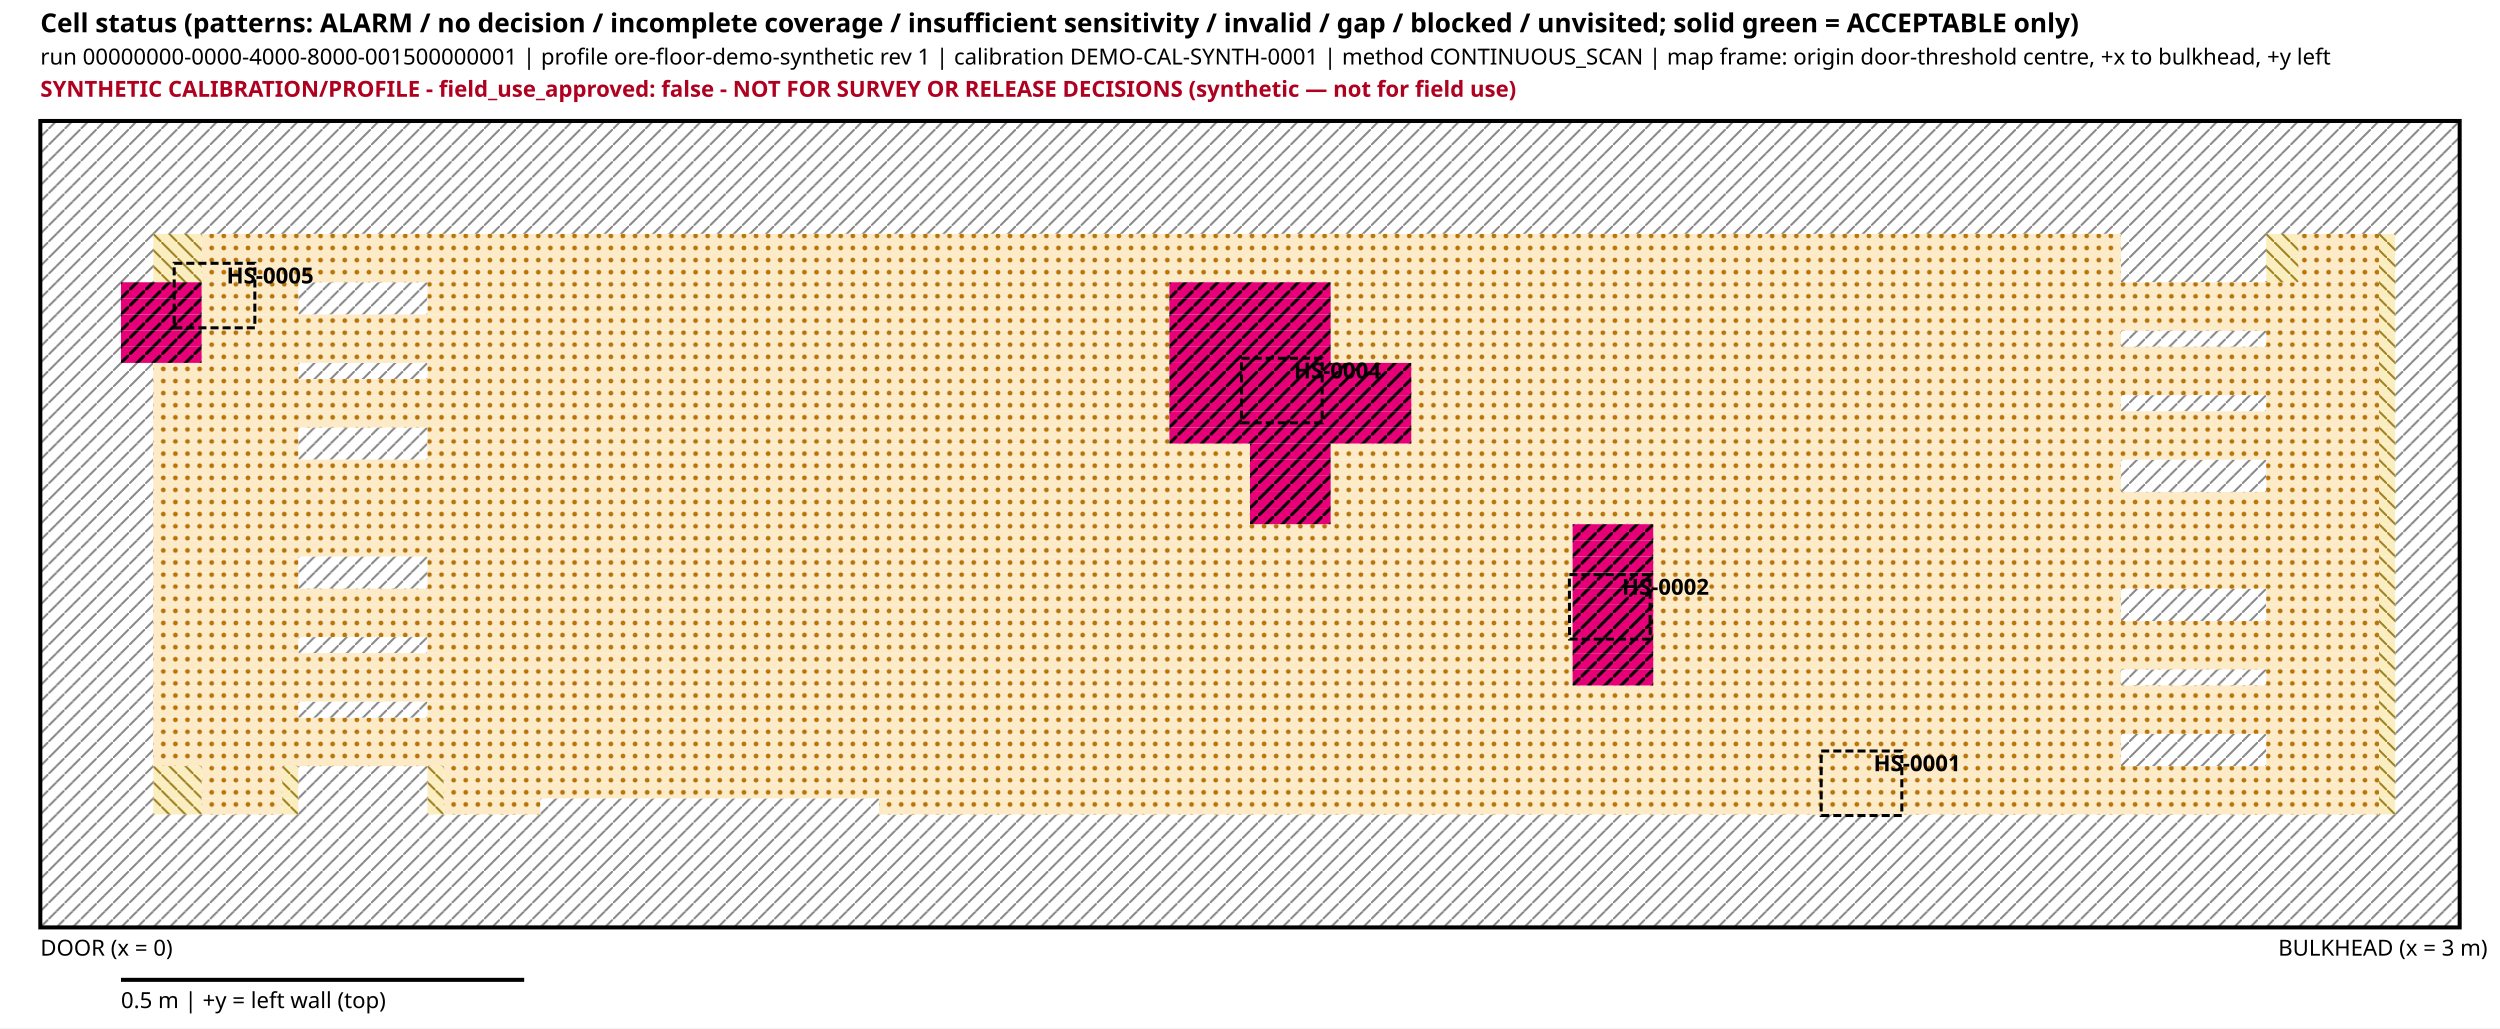
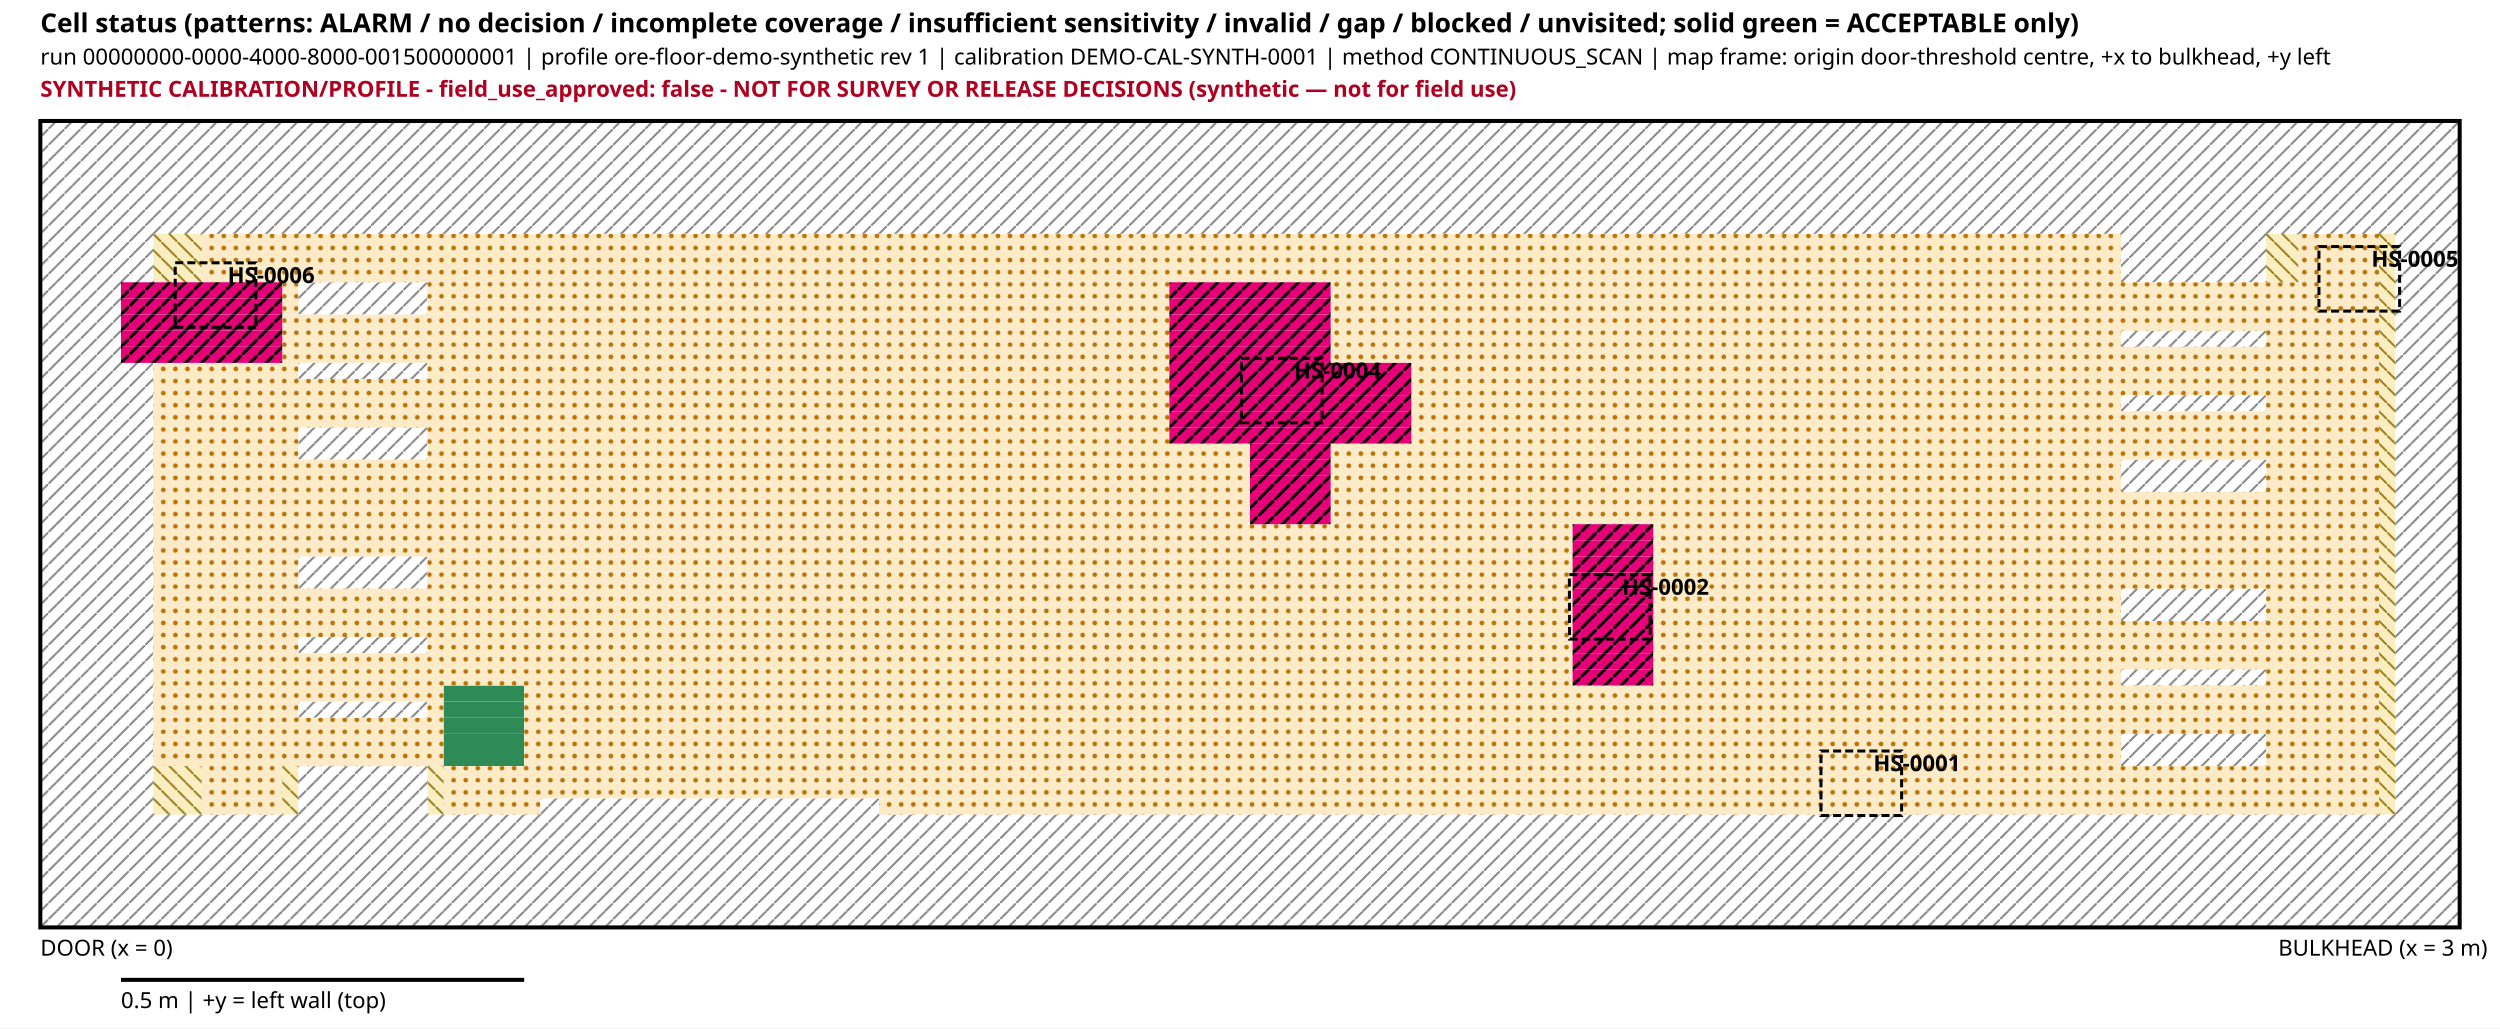
<svg xmlns="http://www.w3.org/2000/svg" width="1240" height="510" viewBox="0 0 1240 510" font-family="sans-serif" font-size="11">
  <defs>
    <pattern id="p-UNVISITED" width="8" height="8" patternUnits="userSpaceOnUse">
      <rect width="8" height="8" fill="#fff" />
      <path d="M0 8L8 0" stroke="#888" stroke-width="1" />
    </pattern>
    <pattern id="p-INVALID_DATA" width="8" height="8" patternUnits="userSpaceOnUse">
      <rect width="8" height="8" fill="#f6d5d5" />
      <path d="M0 0L8 8M0 8L8 0" stroke="#c83c3c" stroke-width="1" />
    </pattern>
    <pattern id="p-INSUFFICIENT_SENSITIVITY" width="6" height="6" patternUnits="userSpaceOnUse">
      <rect width="6" height="6" fill="#fdebc8" />
      <circle cx="3" cy="3" r="1.2" fill="#b9770e" />
    </pattern>
    <pattern id="p-BLOCKED" width="8" height="8" patternUnits="userSpaceOnUse">
      <rect width="8" height="8" fill="#e4dcf0" />
      <path d="M0 4H8" stroke="#785aa0" stroke-width="2" />
    </pattern>
    <pattern id="p-EXCLUDED" width="8" height="8" patternUnits="userSpaceOnUse">
      <rect width="8" height="8" fill="#5a5a5a" />
    </pattern>
    <pattern id="p-ACCEPTABLE" width="8" height="8" patternUnits="userSpaceOnUse">
      <rect width="8" height="8" fill="#2e8b57" />
    </pattern>
    <pattern id="p-NO_DECISION" width="8" height="8" patternUnits="userSpaceOnUse">
      <rect width="8" height="8" fill="#e6e6f2" />
      <path d="M0 4H8M4 0V8" stroke="#6a6aa0" stroke-width="1" />
    </pattern>
    <pattern id="p-INCOMPLETE_COVERAGE" width="8" height="8" patternUnits="userSpaceOnUse">
      <rect width="8" height="8" fill="#faeec0" />
      <path d="M0 0L8 8" stroke="#a08020" stroke-width="1" />
    </pattern>
    <pattern id="p-ALARM" width="8" height="8" patternUnits="userSpaceOnUse">
      <rect width="8" height="8" fill="#e60078" />
      <path d="M0 8L8 0" stroke="#000" stroke-width="1.5" />
    </pattern>
    <pattern id="p-ACQUISITION_GAP" width="8" height="8" patternUnits="userSpaceOnUse">
      <rect width="8" height="8" fill="#ddd" />
      <circle cx="4" cy="4" r="2" fill="#666" />
    </pattern>
  </defs>
  <rect width="1240" height="510" fill="#fff" />
  <text x="20" y="16" font-size="13" font-weight="bold">Cell status (patterns: ALARM / no decision / incomplete coverage / insufficient sensitivity / invalid / gap / blocked / unvisited; solid green = ACCEPTABLE only)</text>
  <text x="20" y="32">run 00000000-0000-4000-8000-001500000001 | profile ore-floor-demo-synthetic rev 1 | calibration DEMO-CAL-SYNTH-0001 | method CONTINUOUS_SCAN | map frame: origin door-threshold centre, +x to bulkhead, +y left</text>
  <text x="20" y="48" fill="#b00020" font-weight="bold">SYNTHETIC CALIBRATION/PROFILE - field_use_approved: false - NOT FOR SURVEY OR RELEASE DECISIONS (synthetic — not for field use)</text>
  <rect x="20.0" y="452.0" width="1200.0" height="8.0" fill="url(#p-UNVISITED)" />
  <rect x="20.0" y="444.0" width="1200.0" height="8.0" fill="url(#p-UNVISITED)" />
  <rect x="20.0" y="436.0" width="1200.0" height="8.0" fill="url(#p-UNVISITED)" />
  <rect x="20.0" y="428.0" width="1200.0" height="8.0" fill="url(#p-UNVISITED)" />
  <rect x="20.0" y="420.0" width="1200.0" height="8.0" fill="url(#p-UNVISITED)" />
  <rect x="20.0" y="412.0" width="1200.0" height="8.0" fill="url(#p-UNVISITED)" />
  <rect x="20.0" y="404.0" width="1200.0" height="8.0" fill="url(#p-UNVISITED)" />
  <rect x="20.0" y="396.0" width="56.0" height="8.0" fill="url(#p-UNVISITED)" />
  <rect x="148.0" y="396.0" width="64.0" height="8.0" fill="url(#p-UNVISITED)" />
  <rect x="268.0" y="396.0" width="168.0" height="8.0" fill="url(#p-UNVISITED)" />
  <rect x="1188.0" y="396.0" width="32.0" height="8.0" fill="url(#p-UNVISITED)" />
  <rect x="20.0" y="388.0" width="56.0" height="8.0" fill="url(#p-UNVISITED)" />
  <rect x="148.0" y="388.0" width="64.0" height="8.0" fill="url(#p-UNVISITED)" />
  <rect x="1188.0" y="388.0" width="32.0" height="8.0" fill="url(#p-UNVISITED)" />
  <rect x="20.0" y="380.0" width="56.0" height="8.0" fill="url(#p-UNVISITED)" />
  <rect x="148.0" y="380.0" width="64.0" height="8.0" fill="url(#p-UNVISITED)" />
  <rect x="1188.0" y="380.0" width="32.0" height="8.0" fill="url(#p-UNVISITED)" />
  <rect x="20.0" y="372.0" width="56.0" height="8.0" fill="url(#p-UNVISITED)" />
  <rect x="1052.0" y="372.0" width="72.0" height="8.0" fill="url(#p-UNVISITED)" />
  <rect x="1188.0" y="372.0" width="32.0" height="8.0" fill="url(#p-UNVISITED)" />
  <rect x="20.0" y="364.0" width="56.0" height="8.0" fill="url(#p-UNVISITED)" />
  <rect x="1052.0" y="364.0" width="72.0" height="8.0" fill="url(#p-UNVISITED)" />
  <rect x="1188.0" y="364.0" width="32.0" height="8.0" fill="url(#p-UNVISITED)" />
  <rect x="20.0" y="356.0" width="56.0" height="8.0" fill="url(#p-UNVISITED)" />
  <rect x="1188.0" y="356.0" width="32.0" height="8.0" fill="url(#p-UNVISITED)" />
  <rect x="20.0" y="348.0" width="56.0" height="8.0" fill="url(#p-UNVISITED)" />
  <rect x="148.0" y="348.0" width="64.0" height="8.0" fill="url(#p-UNVISITED)" />
  <rect x="1188.0" y="348.0" width="32.0" height="8.0" fill="url(#p-UNVISITED)" />
  <rect x="20.0" y="340.0" width="56.0" height="8.0" fill="url(#p-UNVISITED)" />
  <rect x="1188.0" y="340.0" width="32.0" height="8.0" fill="url(#p-UNVISITED)" />
  <rect x="20.0" y="332.0" width="56.0" height="8.0" fill="url(#p-UNVISITED)" />
  <rect x="1052.0" y="332.0" width="72.0" height="8.0" fill="url(#p-UNVISITED)" />
  <rect x="1188.0" y="332.0" width="32.0" height="8.0" fill="url(#p-UNVISITED)" />
  <rect x="20.0" y="324.0" width="56.0" height="8.0" fill="url(#p-UNVISITED)" />
  <rect x="1188.0" y="324.0" width="32.0" height="8.0" fill="url(#p-UNVISITED)" />
  <rect x="20.0" y="316.0" width="56.0" height="8.0" fill="url(#p-UNVISITED)" />
  <rect x="148.0" y="316.0" width="64.0" height="8.0" fill="url(#p-UNVISITED)" />
  <rect x="1188.0" y="316.0" width="32.0" height="8.0" fill="url(#p-UNVISITED)" />
  <rect x="20.0" y="308.0" width="56.0" height="8.0" fill="url(#p-UNVISITED)" />
  <rect x="1188.0" y="308.0" width="32.0" height="8.0" fill="url(#p-UNVISITED)" />
  <rect x="20.0" y="300.0" width="56.0" height="8.0" fill="url(#p-UNVISITED)" />
  <rect x="1052.0" y="300.0" width="72.0" height="8.0" fill="url(#p-UNVISITED)" />
  <rect x="1188.0" y="300.0" width="32.0" height="8.0" fill="url(#p-UNVISITED)" />
  <rect x="20.0" y="292.0" width="56.0" height="8.0" fill="url(#p-UNVISITED)" />
  <rect x="1052.0" y="292.0" width="72.0" height="8.0" fill="url(#p-UNVISITED)" />
  <rect x="1188.0" y="292.0" width="32.0" height="8.0" fill="url(#p-UNVISITED)" />
  <rect x="20.0" y="284.0" width="56.0" height="8.0" fill="url(#p-UNVISITED)" />
  <rect x="148.0" y="284.0" width="64.0" height="8.0" fill="url(#p-UNVISITED)" />
  <rect x="1188.0" y="284.0" width="32.0" height="8.0" fill="url(#p-UNVISITED)" />
  <rect x="20.0" y="276.0" width="56.0" height="8.0" fill="url(#p-UNVISITED)" />
  <rect x="148.0" y="276.0" width="64.0" height="8.0" fill="url(#p-UNVISITED)" />
  <rect x="1188.0" y="276.0" width="32.0" height="8.0" fill="url(#p-UNVISITED)" />
  <rect x="20.0" y="268.0" width="56.0" height="8.0" fill="url(#p-UNVISITED)" />
  <rect x="1188.0" y="268.0" width="32.0" height="8.0" fill="url(#p-UNVISITED)" />
  <rect x="20.0" y="260.0" width="56.0" height="8.0" fill="url(#p-UNVISITED)" />
  <rect x="1188.0" y="260.0" width="32.0" height="8.0" fill="url(#p-UNVISITED)" />
  <rect x="20.0" y="252.0" width="56.0" height="8.0" fill="url(#p-UNVISITED)" />
  <rect x="1188.0" y="252.0" width="32.0" height="8.0" fill="url(#p-UNVISITED)" />
  <rect x="20.0" y="244.0" width="56.0" height="8.0" fill="url(#p-UNVISITED)" />
  <rect x="1188.0" y="244.0" width="32.0" height="8.0" fill="url(#p-UNVISITED)" />
  <rect x="20.0" y="236.0" width="56.0" height="8.0" fill="url(#p-UNVISITED)" />
  <rect x="1052.0" y="236.0" width="72.0" height="8.0" fill="url(#p-UNVISITED)" />
  <rect x="1188.0" y="236.0" width="32.0" height="8.0" fill="url(#p-UNVISITED)" />
  <rect x="20.0" y="228.0" width="56.0" height="8.0" fill="url(#p-UNVISITED)" />
  <rect x="1052.0" y="228.0" width="72.0" height="8.0" fill="url(#p-UNVISITED)" />
  <rect x="1188.0" y="228.0" width="32.0" height="8.0" fill="url(#p-UNVISITED)" />
  <rect x="20.0" y="220.0" width="56.0" height="8.0" fill="url(#p-UNVISITED)" />
  <rect x="148.0" y="220.0" width="64.0" height="8.0" fill="url(#p-UNVISITED)" />
  <rect x="1188.0" y="220.0" width="32.0" height="8.0" fill="url(#p-UNVISITED)" />
  <rect x="20.0" y="212.0" width="56.0" height="8.0" fill="url(#p-UNVISITED)" />
  <rect x="148.0" y="212.0" width="64.0" height="8.0" fill="url(#p-UNVISITED)" />
  <rect x="1188.0" y="212.0" width="32.0" height="8.0" fill="url(#p-UNVISITED)" />
  <rect x="20.0" y="204.0" width="56.0" height="8.0" fill="url(#p-UNVISITED)" />
  <rect x="1188.0" y="204.0" width="32.0" height="8.0" fill="url(#p-UNVISITED)" />
  <rect x="20.0" y="196.0" width="56.0" height="8.0" fill="url(#p-UNVISITED)" />
  <rect x="1052.0" y="196.0" width="72.0" height="8.0" fill="url(#p-UNVISITED)" />
  <rect x="1188.0" y="196.0" width="32.0" height="8.0" fill="url(#p-UNVISITED)" />
  <rect x="20.0" y="188.0" width="56.0" height="8.0" fill="url(#p-UNVISITED)" />
  <rect x="1188.0" y="188.0" width="32.0" height="8.0" fill="url(#p-UNVISITED)" />
  <rect x="20.0" y="180.0" width="56.0" height="8.0" fill="url(#p-UNVISITED)" />
  <rect x="148.0" y="180.0" width="64.0" height="8.0" fill="url(#p-UNVISITED)" />
  <rect x="1188.0" y="180.0" width="32.0" height="8.0" fill="url(#p-UNVISITED)" />
  <rect x="20.0" y="172.0" width="40.0" height="8.0" fill="url(#p-UNVISITED)" />
  <rect x="1188.0" y="172.0" width="32.0" height="8.0" fill="url(#p-UNVISITED)" />
  <rect x="20.0" y="164.0" width="40.0" height="8.0" fill="url(#p-UNVISITED)" />
  <rect x="1052.0" y="164.0" width="72.0" height="8.0" fill="url(#p-UNVISITED)" />
  <rect x="1188.0" y="164.0" width="32.0" height="8.0" fill="url(#p-UNVISITED)" />
  <rect x="20.0" y="156.0" width="40.0" height="8.0" fill="url(#p-UNVISITED)" />
  <rect x="1188.0" y="156.0" width="32.0" height="8.0" fill="url(#p-UNVISITED)" />
  <rect x="20.0" y="148.0" width="40.0" height="8.0" fill="url(#p-UNVISITED)" />
  <rect x="148.0" y="148.0" width="64.0" height="8.0" fill="url(#p-UNVISITED)" />
  <rect x="1188.0" y="148.0" width="32.0" height="8.0" fill="url(#p-UNVISITED)" />
  <rect x="20.0" y="140.0" width="40.0" height="8.0" fill="url(#p-UNVISITED)" />
  <rect x="148.0" y="140.0" width="64.0" height="8.0" fill="url(#p-UNVISITED)" />
  <rect x="1188.0" y="140.0" width="32.0" height="8.0" fill="url(#p-UNVISITED)" />
  <rect x="20.0" y="132.0" width="56.0" height="8.0" fill="url(#p-UNVISITED)" />
  <rect x="1052.0" y="132.0" width="72.0" height="8.0" fill="url(#p-UNVISITED)" />
  <rect x="1188.0" y="132.0" width="32.0" height="8.0" fill="url(#p-UNVISITED)" />
  <rect x="20.0" y="124.0" width="56.0" height="8.0" fill="url(#p-UNVISITED)" />
  <rect x="1052.0" y="124.0" width="72.0" height="8.0" fill="url(#p-UNVISITED)" />
  <rect x="1188.0" y="124.0" width="32.0" height="8.0" fill="url(#p-UNVISITED)" />
  <rect x="20.0" y="116.0" width="56.0" height="8.0" fill="url(#p-UNVISITED)" />
  <rect x="1052.0" y="116.0" width="72.0" height="8.0" fill="url(#p-UNVISITED)" />
  <rect x="1188.0" y="116.0" width="32.0" height="8.0" fill="url(#p-UNVISITED)" />
  <rect x="20.0" y="108.0" width="1200.0" height="8.0" fill="url(#p-UNVISITED)" />
  <rect x="20.0" y="100.0" width="1200.0" height="8.0" fill="url(#p-UNVISITED)" />
  <rect x="20.0" y="92.0" width="1200.0" height="8.0" fill="url(#p-UNVISITED)" />
  <rect x="20.0" y="84.0" width="1200.0" height="8.0" fill="url(#p-UNVISITED)" />
  <rect x="20.0" y="76.0" width="1200.0" height="8.0" fill="url(#p-UNVISITED)" />
  <rect x="20.0" y="68.0" width="1200.0" height="8.0" fill="url(#p-UNVISITED)" />
  <rect x="20.0" y="60.0" width="1200.0" height="8.0" fill="url(#p-UNVISITED)" />
+   <rect x="220.0" y="372.0" width="40.0" height="8.0" fill="url(#p-ACCEPTABLE)" />
+   <rect x="220.0" y="364.0" width="40.0" height="8.0" fill="url(#p-ACCEPTABLE)" />
+   <rect x="220.0" y="356.0" width="40.0" height="8.0" fill="url(#p-ACCEPTABLE)" />
+   <rect x="220.0" y="348.0" width="40.0" height="8.0" fill="url(#p-ACCEPTABLE)" />
+   <rect x="220.0" y="340.0" width="40.0" height="8.0" fill="url(#p-ACCEPTABLE)" />
  <rect x="100.0" y="396.0" width="40.0" height="8.0" fill="url(#p-INSUFFICIENT_SENSITIVITY)" />
  <rect x="220.0" y="396.0" width="48.0" height="8.0" fill="url(#p-INSUFFICIENT_SENSITIVITY)" />
  <rect x="436.0" y="396.0" width="744.0" height="8.0" fill="url(#p-INSUFFICIENT_SENSITIVITY)" />
  <rect x="100.0" y="388.0" width="40.0" height="8.0" fill="url(#p-INSUFFICIENT_SENSITIVITY)" />
  <rect x="220.0" y="388.0" width="960.0" height="8.0" fill="url(#p-INSUFFICIENT_SENSITIVITY)" />
  <rect x="100.0" y="380.0" width="40.0" height="8.0" fill="url(#p-INSUFFICIENT_SENSITIVITY)" />
  <rect x="220.0" y="380.0" width="960.0" height="8.0" fill="url(#p-INSUFFICIENT_SENSITIVITY)" />
-   <rect x="76.0" y="372.0" width="976.0" height="8.0" fill="url(#p-INSUFFICIENT_SENSITIVITY)" />
+   <rect x="76.0" y="372.0" width="144.0" height="8.0" fill="url(#p-INSUFFICIENT_SENSITIVITY)" />
+   <rect x="260.0" y="372.0" width="792.0" height="8.0" fill="url(#p-INSUFFICIENT_SENSITIVITY)" />
  <rect x="1124.0" y="372.0" width="56.0" height="8.0" fill="url(#p-INSUFFICIENT_SENSITIVITY)" />
-   <rect x="76.0" y="364.0" width="976.0" height="8.0" fill="url(#p-INSUFFICIENT_SENSITIVITY)" />
+   <rect x="76.0" y="364.0" width="144.0" height="8.0" fill="url(#p-INSUFFICIENT_SENSITIVITY)" />
+   <rect x="260.0" y="364.0" width="792.0" height="8.0" fill="url(#p-INSUFFICIENT_SENSITIVITY)" />
  <rect x="1124.0" y="364.0" width="56.0" height="8.0" fill="url(#p-INSUFFICIENT_SENSITIVITY)" />
-   <rect x="76.0" y="356.0" width="1104.0" height="8.0" fill="url(#p-INSUFFICIENT_SENSITIVITY)" />
+   <rect x="76.0" y="356.0" width="144.0" height="8.0" fill="url(#p-INSUFFICIENT_SENSITIVITY)" />
+   <rect x="260.0" y="356.0" width="920.0" height="8.0" fill="url(#p-INSUFFICIENT_SENSITIVITY)" />
  <rect x="76.0" y="348.0" width="72.0" height="8.0" fill="url(#p-INSUFFICIENT_SENSITIVITY)" />
-   <rect x="212.0" y="348.0" width="968.0" height="8.0" fill="url(#p-INSUFFICIENT_SENSITIVITY)" />
-   <rect x="76.0" y="340.0" width="1104.0" height="8.0" fill="url(#p-INSUFFICIENT_SENSITIVITY)" />
+   <rect x="212.0" y="348.0" width="8.0" height="8.0" fill="url(#p-INSUFFICIENT_SENSITIVITY)" />
+   <rect x="260.0" y="348.0" width="920.0" height="8.0" fill="url(#p-INSUFFICIENT_SENSITIVITY)" />
+   <rect x="76.0" y="340.0" width="144.0" height="8.0" fill="url(#p-INSUFFICIENT_SENSITIVITY)" />
+   <rect x="260.0" y="340.0" width="920.0" height="8.0" fill="url(#p-INSUFFICIENT_SENSITIVITY)" />
  <rect x="76.0" y="332.0" width="704.0" height="8.0" fill="url(#p-INSUFFICIENT_SENSITIVITY)" />
  <rect x="820.0" y="332.0" width="232.0" height="8.0" fill="url(#p-INSUFFICIENT_SENSITIVITY)" />
  <rect x="1124.0" y="332.0" width="56.0" height="8.0" fill="url(#p-INSUFFICIENT_SENSITIVITY)" />
  <rect x="76.0" y="324.0" width="704.0" height="8.0" fill="url(#p-INSUFFICIENT_SENSITIVITY)" />
  <rect x="820.0" y="324.0" width="360.0" height="8.0" fill="url(#p-INSUFFICIENT_SENSITIVITY)" />
  <rect x="76.0" y="316.0" width="72.0" height="8.0" fill="url(#p-INSUFFICIENT_SENSITIVITY)" />
  <rect x="212.0" y="316.0" width="568.0" height="8.0" fill="url(#p-INSUFFICIENT_SENSITIVITY)" />
  <rect x="820.0" y="316.0" width="360.0" height="8.0" fill="url(#p-INSUFFICIENT_SENSITIVITY)" />
  <rect x="76.0" y="308.0" width="704.0" height="8.0" fill="url(#p-INSUFFICIENT_SENSITIVITY)" />
  <rect x="820.0" y="308.0" width="360.0" height="8.0" fill="url(#p-INSUFFICIENT_SENSITIVITY)" />
  <rect x="76.0" y="300.0" width="704.0" height="8.0" fill="url(#p-INSUFFICIENT_SENSITIVITY)" />
  <rect x="820.0" y="300.0" width="232.0" height="8.0" fill="url(#p-INSUFFICIENT_SENSITIVITY)" />
  <rect x="1124.0" y="300.0" width="56.0" height="8.0" fill="url(#p-INSUFFICIENT_SENSITIVITY)" />
  <rect x="76.0" y="292.0" width="704.0" height="8.0" fill="url(#p-INSUFFICIENT_SENSITIVITY)" />
  <rect x="820.0" y="292.0" width="232.0" height="8.0" fill="url(#p-INSUFFICIENT_SENSITIVITY)" />
  <rect x="1124.0" y="292.0" width="56.0" height="8.0" fill="url(#p-INSUFFICIENT_SENSITIVITY)" />
  <rect x="76.0" y="284.0" width="72.0" height="8.0" fill="url(#p-INSUFFICIENT_SENSITIVITY)" />
  <rect x="212.0" y="284.0" width="568.0" height="8.0" fill="url(#p-INSUFFICIENT_SENSITIVITY)" />
  <rect x="820.0" y="284.0" width="360.0" height="8.0" fill="url(#p-INSUFFICIENT_SENSITIVITY)" />
  <rect x="76.0" y="276.0" width="72.0" height="8.0" fill="url(#p-INSUFFICIENT_SENSITIVITY)" />
  <rect x="212.0" y="276.0" width="568.0" height="8.0" fill="url(#p-INSUFFICIENT_SENSITIVITY)" />
  <rect x="820.0" y="276.0" width="360.0" height="8.0" fill="url(#p-INSUFFICIENT_SENSITIVITY)" />
  <rect x="76.0" y="268.0" width="704.0" height="8.0" fill="url(#p-INSUFFICIENT_SENSITIVITY)" />
  <rect x="820.0" y="268.0" width="360.0" height="8.0" fill="url(#p-INSUFFICIENT_SENSITIVITY)" />
  <rect x="76.0" y="260.0" width="704.0" height="8.0" fill="url(#p-INSUFFICIENT_SENSITIVITY)" />
  <rect x="820.0" y="260.0" width="360.0" height="8.0" fill="url(#p-INSUFFICIENT_SENSITIVITY)" />
  <rect x="76.0" y="252.0" width="544.0" height="8.0" fill="url(#p-INSUFFICIENT_SENSITIVITY)" />
  <rect x="660.0" y="252.0" width="520.0" height="8.0" fill="url(#p-INSUFFICIENT_SENSITIVITY)" />
  <rect x="76.0" y="244.0" width="544.0" height="8.0" fill="url(#p-INSUFFICIENT_SENSITIVITY)" />
  <rect x="660.0" y="244.0" width="520.0" height="8.0" fill="url(#p-INSUFFICIENT_SENSITIVITY)" />
  <rect x="76.0" y="236.0" width="544.0" height="8.0" fill="url(#p-INSUFFICIENT_SENSITIVITY)" />
  <rect x="660.0" y="236.0" width="392.0" height="8.0" fill="url(#p-INSUFFICIENT_SENSITIVITY)" />
  <rect x="1124.0" y="236.0" width="56.0" height="8.0" fill="url(#p-INSUFFICIENT_SENSITIVITY)" />
  <rect x="76.0" y="228.0" width="544.0" height="8.0" fill="url(#p-INSUFFICIENT_SENSITIVITY)" />
  <rect x="660.0" y="228.0" width="392.0" height="8.0" fill="url(#p-INSUFFICIENT_SENSITIVITY)" />
  <rect x="1124.0" y="228.0" width="56.0" height="8.0" fill="url(#p-INSUFFICIENT_SENSITIVITY)" />
  <rect x="76.0" y="220.0" width="72.0" height="8.0" fill="url(#p-INSUFFICIENT_SENSITIVITY)" />
  <rect x="212.0" y="220.0" width="408.0" height="8.0" fill="url(#p-INSUFFICIENT_SENSITIVITY)" />
  <rect x="660.0" y="220.0" width="520.0" height="8.0" fill="url(#p-INSUFFICIENT_SENSITIVITY)" />
  <rect x="76.0" y="212.0" width="72.0" height="8.0" fill="url(#p-INSUFFICIENT_SENSITIVITY)" />
  <rect x="212.0" y="212.0" width="368.0" height="8.0" fill="url(#p-INSUFFICIENT_SENSITIVITY)" />
  <rect x="700.0" y="212.0" width="480.0" height="8.0" fill="url(#p-INSUFFICIENT_SENSITIVITY)" />
  <rect x="76.0" y="204.0" width="504.0" height="8.0" fill="url(#p-INSUFFICIENT_SENSITIVITY)" />
  <rect x="700.0" y="204.0" width="480.0" height="8.0" fill="url(#p-INSUFFICIENT_SENSITIVITY)" />
  <rect x="76.0" y="196.0" width="504.0" height="8.0" fill="url(#p-INSUFFICIENT_SENSITIVITY)" />
  <rect x="700.0" y="196.0" width="352.0" height="8.0" fill="url(#p-INSUFFICIENT_SENSITIVITY)" />
  <rect x="1124.0" y="196.0" width="56.0" height="8.0" fill="url(#p-INSUFFICIENT_SENSITIVITY)" />
  <rect x="76.0" y="188.0" width="504.0" height="8.0" fill="url(#p-INSUFFICIENT_SENSITIVITY)" />
  <rect x="700.0" y="188.0" width="480.0" height="8.0" fill="url(#p-INSUFFICIENT_SENSITIVITY)" />
  <rect x="76.0" y="180.0" width="72.0" height="8.0" fill="url(#p-INSUFFICIENT_SENSITIVITY)" />
  <rect x="212.0" y="180.0" width="368.0" height="8.0" fill="url(#p-INSUFFICIENT_SENSITIVITY)" />
  <rect x="700.0" y="180.0" width="480.0" height="8.0" fill="url(#p-INSUFFICIENT_SENSITIVITY)" />
-   <rect x="100.0" y="172.0" width="480.0" height="8.0" fill="url(#p-INSUFFICIENT_SENSITIVITY)" />
+   <rect x="140.0" y="172.0" width="440.0" height="8.0" fill="url(#p-INSUFFICIENT_SENSITIVITY)" />
  <rect x="660.0" y="172.0" width="520.0" height="8.0" fill="url(#p-INSUFFICIENT_SENSITIVITY)" />
-   <rect x="100.0" y="164.0" width="480.0" height="8.0" fill="url(#p-INSUFFICIENT_SENSITIVITY)" />
+   <rect x="140.0" y="164.0" width="440.0" height="8.0" fill="url(#p-INSUFFICIENT_SENSITIVITY)" />
  <rect x="660.0" y="164.0" width="392.0" height="8.0" fill="url(#p-INSUFFICIENT_SENSITIVITY)" />
  <rect x="1124.0" y="164.0" width="56.0" height="8.0" fill="url(#p-INSUFFICIENT_SENSITIVITY)" />
-   <rect x="100.0" y="156.0" width="480.0" height="8.0" fill="url(#p-INSUFFICIENT_SENSITIVITY)" />
+   <rect x="140.0" y="156.0" width="440.0" height="8.0" fill="url(#p-INSUFFICIENT_SENSITIVITY)" />
  <rect x="660.0" y="156.0" width="520.0" height="8.0" fill="url(#p-INSUFFICIENT_SENSITIVITY)" />
-   <rect x="100.0" y="148.0" width="48.0" height="8.0" fill="url(#p-INSUFFICIENT_SENSITIVITY)" />
+   <rect x="140.0" y="148.0" width="8.0" height="8.0" fill="url(#p-INSUFFICIENT_SENSITIVITY)" />
  <rect x="212.0" y="148.0" width="368.0" height="8.0" fill="url(#p-INSUFFICIENT_SENSITIVITY)" />
  <rect x="660.0" y="148.0" width="520.0" height="8.0" fill="url(#p-INSUFFICIENT_SENSITIVITY)" />
-   <rect x="100.0" y="140.0" width="48.0" height="8.0" fill="url(#p-INSUFFICIENT_SENSITIVITY)" />
+   <rect x="140.0" y="140.0" width="8.0" height="8.0" fill="url(#p-INSUFFICIENT_SENSITIVITY)" />
  <rect x="212.0" y="140.0" width="368.0" height="8.0" fill="url(#p-INSUFFICIENT_SENSITIVITY)" />
  <rect x="660.0" y="140.0" width="520.0" height="8.0" fill="url(#p-INSUFFICIENT_SENSITIVITY)" />
  <rect x="100.0" y="132.0" width="952.0" height="8.0" fill="url(#p-INSUFFICIENT_SENSITIVITY)" />
  <rect x="1140.0" y="132.0" width="40.0" height="8.0" fill="url(#p-INSUFFICIENT_SENSITIVITY)" />
  <rect x="100.0" y="124.0" width="952.0" height="8.0" fill="url(#p-INSUFFICIENT_SENSITIVITY)" />
  <rect x="1140.0" y="124.0" width="40.0" height="8.0" fill="url(#p-INSUFFICIENT_SENSITIVITY)" />
  <rect x="100.0" y="116.0" width="952.0" height="8.0" fill="url(#p-INSUFFICIENT_SENSITIVITY)" />
  <rect x="1140.0" y="116.0" width="40.0" height="8.0" fill="url(#p-INSUFFICIENT_SENSITIVITY)" />
  <rect x="76.0" y="396.0" width="24.0" height="8.0" fill="url(#p-INCOMPLETE_COVERAGE)" />
  <rect x="140.0" y="396.0" width="8.0" height="8.0" fill="url(#p-INCOMPLETE_COVERAGE)" />
  <rect x="212.0" y="396.0" width="8.0" height="8.0" fill="url(#p-INCOMPLETE_COVERAGE)" />
  <rect x="1180.0" y="396.0" width="8.0" height="8.0" fill="url(#p-INCOMPLETE_COVERAGE)" />
  <rect x="76.0" y="388.0" width="24.0" height="8.0" fill="url(#p-INCOMPLETE_COVERAGE)" />
  <rect x="140.0" y="388.0" width="8.0" height="8.0" fill="url(#p-INCOMPLETE_COVERAGE)" />
  <rect x="212.0" y="388.0" width="8.0" height="8.0" fill="url(#p-INCOMPLETE_COVERAGE)" />
  <rect x="1180.0" y="388.0" width="8.0" height="8.0" fill="url(#p-INCOMPLETE_COVERAGE)" />
  <rect x="76.0" y="380.0" width="24.0" height="8.0" fill="url(#p-INCOMPLETE_COVERAGE)" />
  <rect x="140.0" y="380.0" width="8.0" height="8.0" fill="url(#p-INCOMPLETE_COVERAGE)" />
  <rect x="212.0" y="380.0" width="8.0" height="8.0" fill="url(#p-INCOMPLETE_COVERAGE)" />
  <rect x="1180.0" y="380.0" width="8.0" height="8.0" fill="url(#p-INCOMPLETE_COVERAGE)" />
  <rect x="1180.0" y="372.0" width="8.0" height="8.0" fill="url(#p-INCOMPLETE_COVERAGE)" />
  <rect x="1180.0" y="364.0" width="8.0" height="8.0" fill="url(#p-INCOMPLETE_COVERAGE)" />
  <rect x="1180.0" y="356.0" width="8.0" height="8.0" fill="url(#p-INCOMPLETE_COVERAGE)" />
  <rect x="1180.0" y="348.0" width="8.0" height="8.0" fill="url(#p-INCOMPLETE_COVERAGE)" />
  <rect x="1180.0" y="340.0" width="8.0" height="8.0" fill="url(#p-INCOMPLETE_COVERAGE)" />
  <rect x="1180.0" y="332.0" width="8.0" height="8.0" fill="url(#p-INCOMPLETE_COVERAGE)" />
  <rect x="1180.0" y="324.0" width="8.0" height="8.0" fill="url(#p-INCOMPLETE_COVERAGE)" />
  <rect x="1180.0" y="316.0" width="8.0" height="8.0" fill="url(#p-INCOMPLETE_COVERAGE)" />
  <rect x="1180.0" y="308.0" width="8.0" height="8.0" fill="url(#p-INCOMPLETE_COVERAGE)" />
  <rect x="1180.0" y="300.0" width="8.0" height="8.0" fill="url(#p-INCOMPLETE_COVERAGE)" />
  <rect x="1180.0" y="292.0" width="8.0" height="8.0" fill="url(#p-INCOMPLETE_COVERAGE)" />
  <rect x="1180.0" y="284.0" width="8.0" height="8.0" fill="url(#p-INCOMPLETE_COVERAGE)" />
  <rect x="1180.0" y="276.0" width="8.0" height="8.0" fill="url(#p-INCOMPLETE_COVERAGE)" />
  <rect x="1180.0" y="268.0" width="8.0" height="8.0" fill="url(#p-INCOMPLETE_COVERAGE)" />
  <rect x="1180.0" y="260.0" width="8.0" height="8.0" fill="url(#p-INCOMPLETE_COVERAGE)" />
  <rect x="1180.0" y="252.0" width="8.0" height="8.0" fill="url(#p-INCOMPLETE_COVERAGE)" />
  <rect x="1180.0" y="244.0" width="8.0" height="8.0" fill="url(#p-INCOMPLETE_COVERAGE)" />
  <rect x="1180.0" y="236.0" width="8.0" height="8.0" fill="url(#p-INCOMPLETE_COVERAGE)" />
  <rect x="1180.0" y="228.0" width="8.0" height="8.0" fill="url(#p-INCOMPLETE_COVERAGE)" />
  <rect x="1180.0" y="220.0" width="8.0" height="8.0" fill="url(#p-INCOMPLETE_COVERAGE)" />
  <rect x="1180.0" y="212.0" width="8.0" height="8.0" fill="url(#p-INCOMPLETE_COVERAGE)" />
  <rect x="1180.0" y="204.0" width="8.0" height="8.0" fill="url(#p-INCOMPLETE_COVERAGE)" />
  <rect x="1180.0" y="196.0" width="8.0" height="8.0" fill="url(#p-INCOMPLETE_COVERAGE)" />
  <rect x="1180.0" y="188.0" width="8.0" height="8.0" fill="url(#p-INCOMPLETE_COVERAGE)" />
  <rect x="1180.0" y="180.0" width="8.0" height="8.0" fill="url(#p-INCOMPLETE_COVERAGE)" />
  <rect x="1180.0" y="172.0" width="8.0" height="8.0" fill="url(#p-INCOMPLETE_COVERAGE)" />
  <rect x="1180.0" y="164.0" width="8.0" height="8.0" fill="url(#p-INCOMPLETE_COVERAGE)" />
  <rect x="1180.0" y="156.0" width="8.0" height="8.0" fill="url(#p-INCOMPLETE_COVERAGE)" />
  <rect x="1180.0" y="148.0" width="8.0" height="8.0" fill="url(#p-INCOMPLETE_COVERAGE)" />
  <rect x="1180.0" y="140.0" width="8.0" height="8.0" fill="url(#p-INCOMPLETE_COVERAGE)" />
  <rect x="76.0" y="132.0" width="24.0" height="8.0" fill="url(#p-INCOMPLETE_COVERAGE)" />
  <rect x="1124.0" y="132.0" width="16.0" height="8.0" fill="url(#p-INCOMPLETE_COVERAGE)" />
  <rect x="1180.0" y="132.0" width="8.0" height="8.0" fill="url(#p-INCOMPLETE_COVERAGE)" />
  <rect x="76.0" y="124.0" width="24.0" height="8.0" fill="url(#p-INCOMPLETE_COVERAGE)" />
  <rect x="1124.0" y="124.0" width="16.0" height="8.0" fill="url(#p-INCOMPLETE_COVERAGE)" />
  <rect x="1180.0" y="124.0" width="8.0" height="8.0" fill="url(#p-INCOMPLETE_COVERAGE)" />
  <rect x="76.0" y="116.0" width="24.0" height="8.0" fill="url(#p-INCOMPLETE_COVERAGE)" />
  <rect x="1124.0" y="116.0" width="16.0" height="8.0" fill="url(#p-INCOMPLETE_COVERAGE)" />
  <rect x="1180.0" y="116.0" width="8.0" height="8.0" fill="url(#p-INCOMPLETE_COVERAGE)" />
  <rect x="780.0" y="332.0" width="40.0" height="8.0" fill="url(#p-ALARM)" />
  <rect x="780.0" y="324.0" width="40.0" height="8.0" fill="url(#p-ALARM)" />
  <rect x="780.0" y="316.0" width="40.0" height="8.0" fill="url(#p-ALARM)" />
  <rect x="780.0" y="308.0" width="40.0" height="8.0" fill="url(#p-ALARM)" />
  <rect x="780.0" y="300.0" width="40.0" height="8.0" fill="url(#p-ALARM)" />
  <rect x="780.0" y="292.0" width="40.0" height="8.0" fill="url(#p-ALARM)" />
  <rect x="780.0" y="284.0" width="40.0" height="8.0" fill="url(#p-ALARM)" />
  <rect x="780.0" y="276.0" width="40.0" height="8.0" fill="url(#p-ALARM)" />
  <rect x="780.0" y="268.0" width="40.0" height="8.0" fill="url(#p-ALARM)" />
  <rect x="780.0" y="260.0" width="40.0" height="8.0" fill="url(#p-ALARM)" />
  <rect x="620.0" y="252.0" width="40.0" height="8.0" fill="url(#p-ALARM)" />
  <rect x="620.0" y="244.0" width="40.0" height="8.0" fill="url(#p-ALARM)" />
  <rect x="620.0" y="236.0" width="40.0" height="8.0" fill="url(#p-ALARM)" />
  <rect x="620.0" y="228.0" width="40.0" height="8.0" fill="url(#p-ALARM)" />
  <rect x="620.0" y="220.0" width="40.0" height="8.0" fill="url(#p-ALARM)" />
  <rect x="580.0" y="212.0" width="120.0" height="8.0" fill="url(#p-ALARM)" />
  <rect x="580.0" y="204.0" width="120.0" height="8.0" fill="url(#p-ALARM)" />
  <rect x="580.0" y="196.0" width="120.0" height="8.0" fill="url(#p-ALARM)" />
  <rect x="580.0" y="188.0" width="120.0" height="8.0" fill="url(#p-ALARM)" />
  <rect x="580.0" y="180.0" width="120.0" height="8.0" fill="url(#p-ALARM)" />
-   <rect x="60.0" y="172.0" width="40.0" height="8.0" fill="url(#p-ALARM)" />
+   <rect x="60.0" y="172.0" width="80.0" height="8.0" fill="url(#p-ALARM)" />
  <rect x="580.0" y="172.0" width="80.0" height="8.0" fill="url(#p-ALARM)" />
-   <rect x="60.0" y="164.0" width="40.0" height="8.0" fill="url(#p-ALARM)" />
+   <rect x="60.0" y="164.0" width="80.0" height="8.0" fill="url(#p-ALARM)" />
  <rect x="580.0" y="164.0" width="80.0" height="8.0" fill="url(#p-ALARM)" />
-   <rect x="60.0" y="156.0" width="40.0" height="8.0" fill="url(#p-ALARM)" />
+   <rect x="60.0" y="156.0" width="80.0" height="8.0" fill="url(#p-ALARM)" />
  <rect x="580.0" y="156.0" width="80.0" height="8.0" fill="url(#p-ALARM)" />
-   <rect x="60.0" y="148.0" width="40.0" height="8.0" fill="url(#p-ALARM)" />
+   <rect x="60.0" y="148.0" width="80.0" height="8.0" fill="url(#p-ALARM)" />
  <rect x="580.0" y="148.0" width="80.0" height="8.0" fill="url(#p-ALARM)" />
-   <rect x="60.0" y="140.0" width="40.0" height="8.0" fill="url(#p-ALARM)" />
+   <rect x="60.0" y="140.0" width="80.0" height="8.0" fill="url(#p-ALARM)" />
  <rect x="580.0" y="140.0" width="80.0" height="8.0" fill="url(#p-ALARM)" />
  <rect x="20.0" y="60.0" width="1200.0" height="400.0" fill="none" stroke="#000" stroke-width="2" />
  <text x="20.0" y="474.0">DOOR (x = 0)</text>
  <text x="1130.0" y="474.0">BULKHEAD (x = 3 m)</text>
  <line x1="60.0" y1="486.0" x2="260.0" y2="486.0" stroke="#000" stroke-width="2" />
  <text x="60.0" y="500.0">0.5 m | +y = left wall (top)</text>
-   <polygon points="903.3,404.5 943.3,404.5 943.3,372.5 903.3,372.5" fill="none" stroke="#000" stroke-width="1.5" stroke-dasharray="4 2" />
-   <text x="929.3" y="382.5" font-weight="bold">HS-0001</text>
+   <polygon points="903.2,404.5 943.2,404.5 943.2,372.5 903.2,372.5" fill="none" stroke="#000" stroke-width="1.5" stroke-dasharray="4 2" />
+   <text x="929.2" y="382.5" font-weight="bold">HS-0001</text>
  <polygon points="818.4,285.0 778.4,285.0 778.5,317.0 818.5,317.0" fill="none" stroke="#000" stroke-width="1.5" stroke-dasharray="4 2" />
  <text x="804.5" y="295.0" font-weight="bold">HS-0002</text>
  <polygon points="655.8,177.7 615.8,177.7 615.8,209.7 655.8,209.7" fill="none" stroke="#000" stroke-width="1.5" stroke-dasharray="4 2" />
  <text x="641.8" y="187.7" font-weight="bold">HS-0004</text>
-   <polygon points="126.4,130.6 86.4,130.6 86.4,162.6 126.4,162.6" fill="none" stroke="#000" stroke-width="1.5" stroke-dasharray="4 2" />
-   <text x="112.4" y="140.6" font-weight="bold">HS-0005</text>
+   <polygon points="1150.2,154.3 1190.2,154.3 1190.2,122.3 1150.2,122.3" fill="none" stroke="#000" stroke-width="1.5" stroke-dasharray="4 2" />
+   <text x="1176.2" y="132.3" font-weight="bold">HS-0005</text>
+   <polygon points="126.9,130.4 86.9,130.3 86.9,162.3 126.9,162.4" fill="none" stroke="#000" stroke-width="1.5" stroke-dasharray="4 2" />
+   <text x="112.9" y="140.4" font-weight="bold">HS-0006</text>
</svg>
